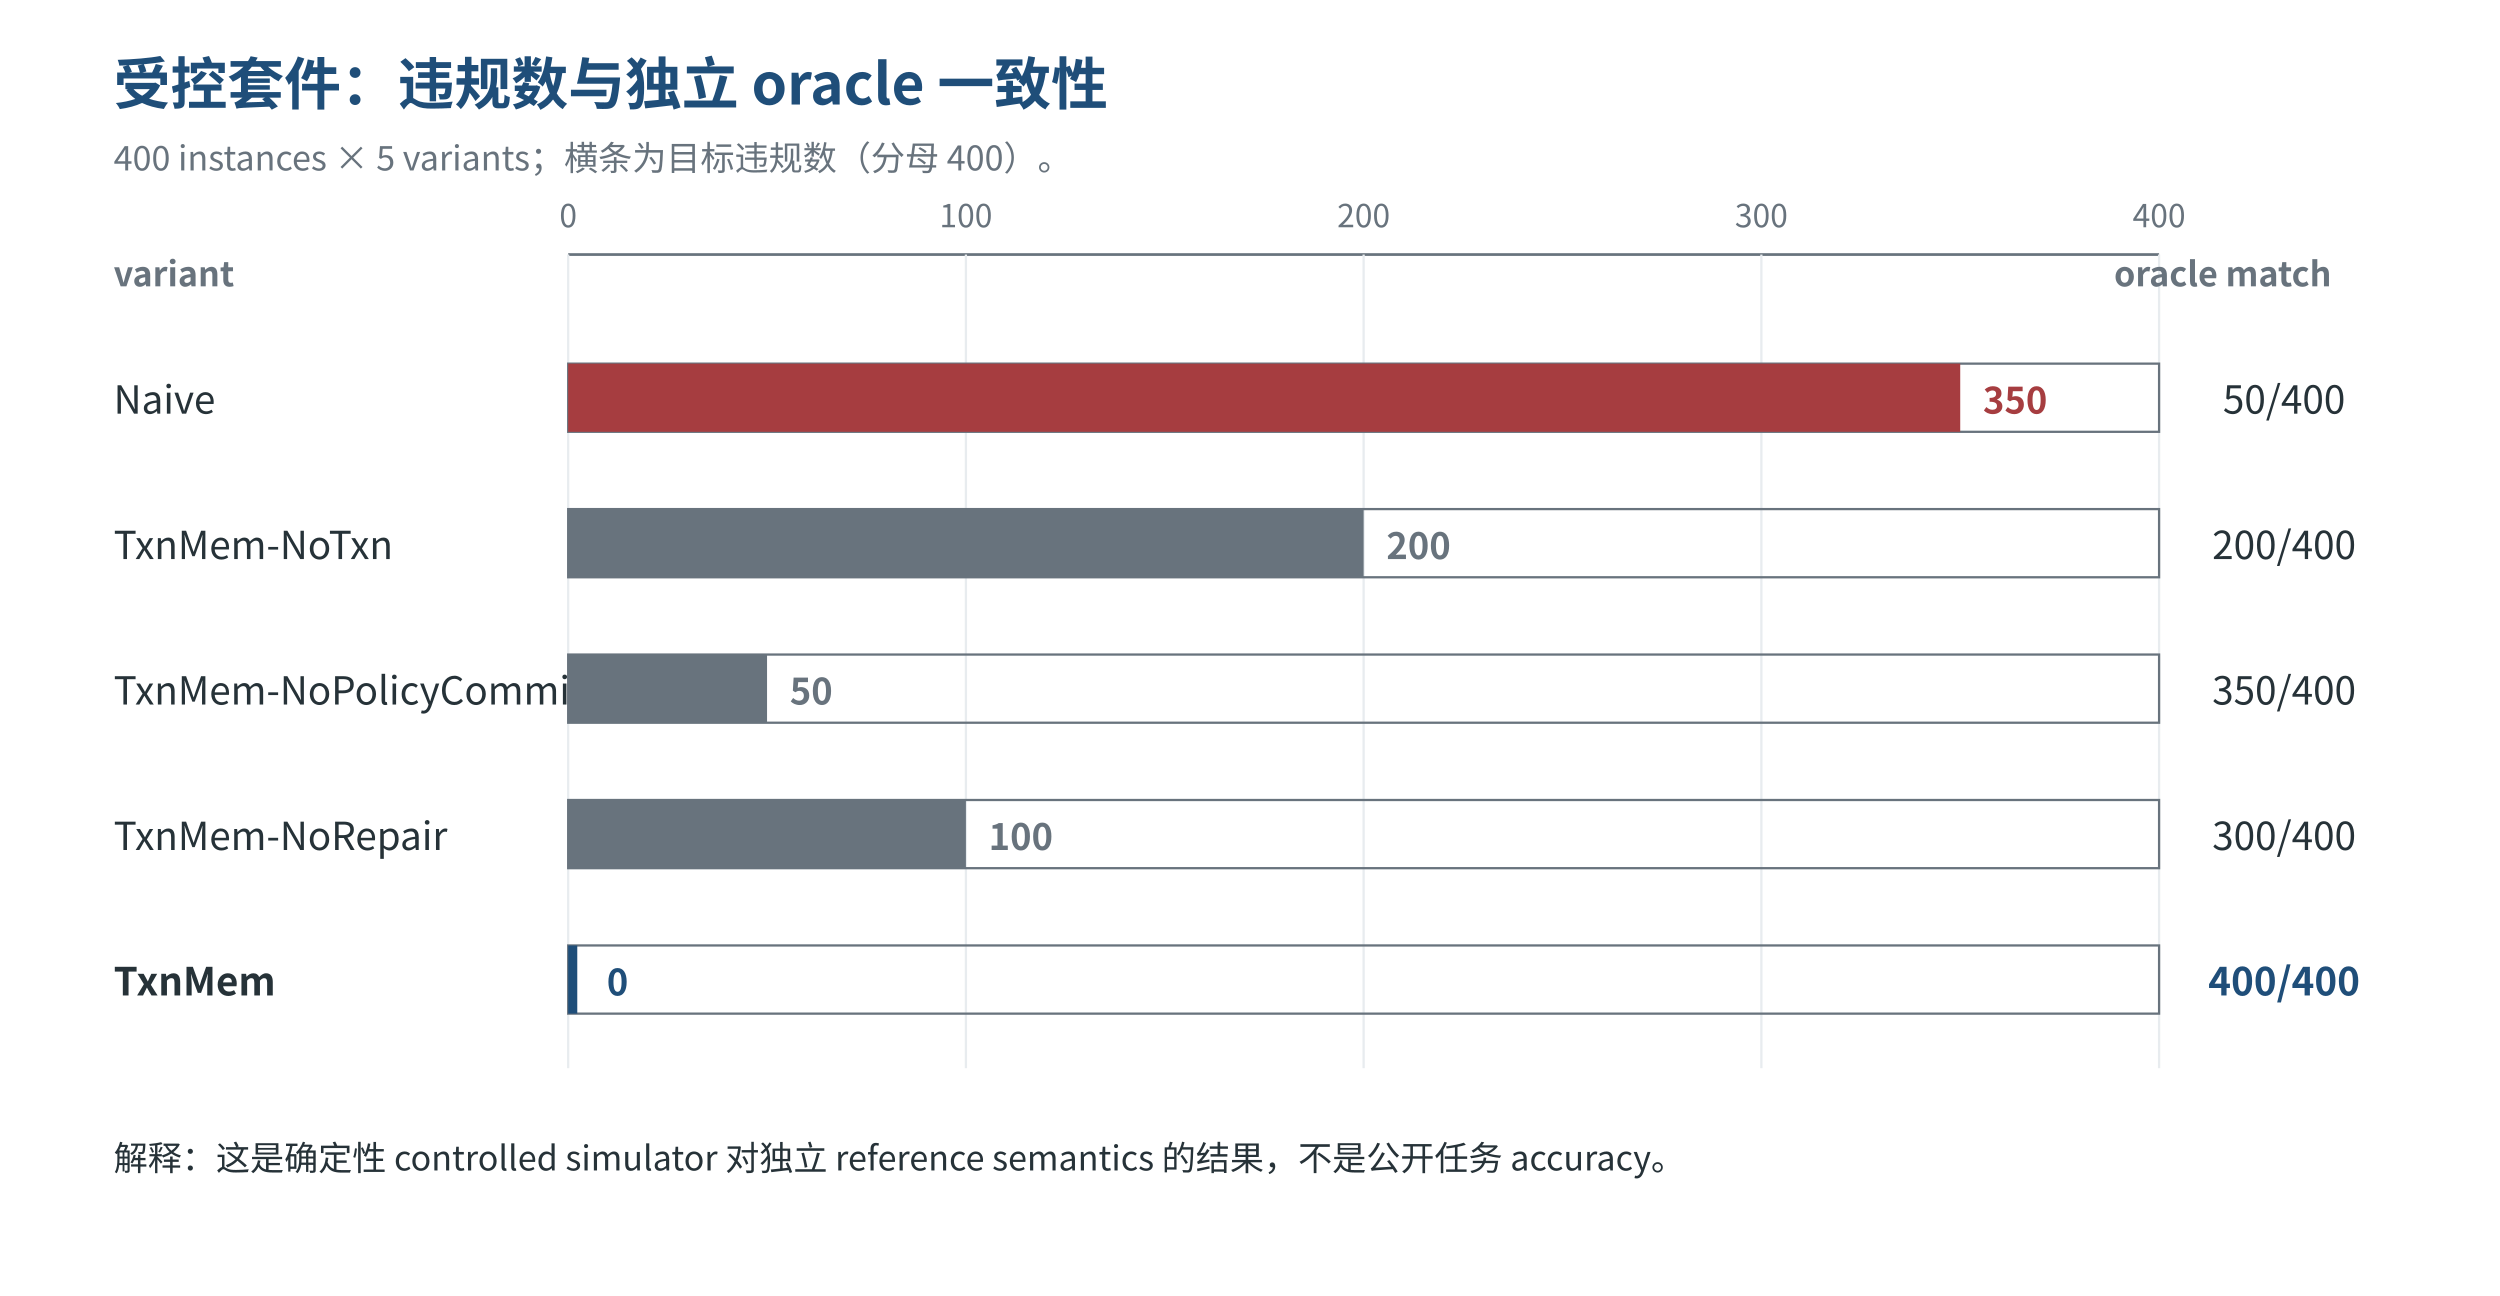
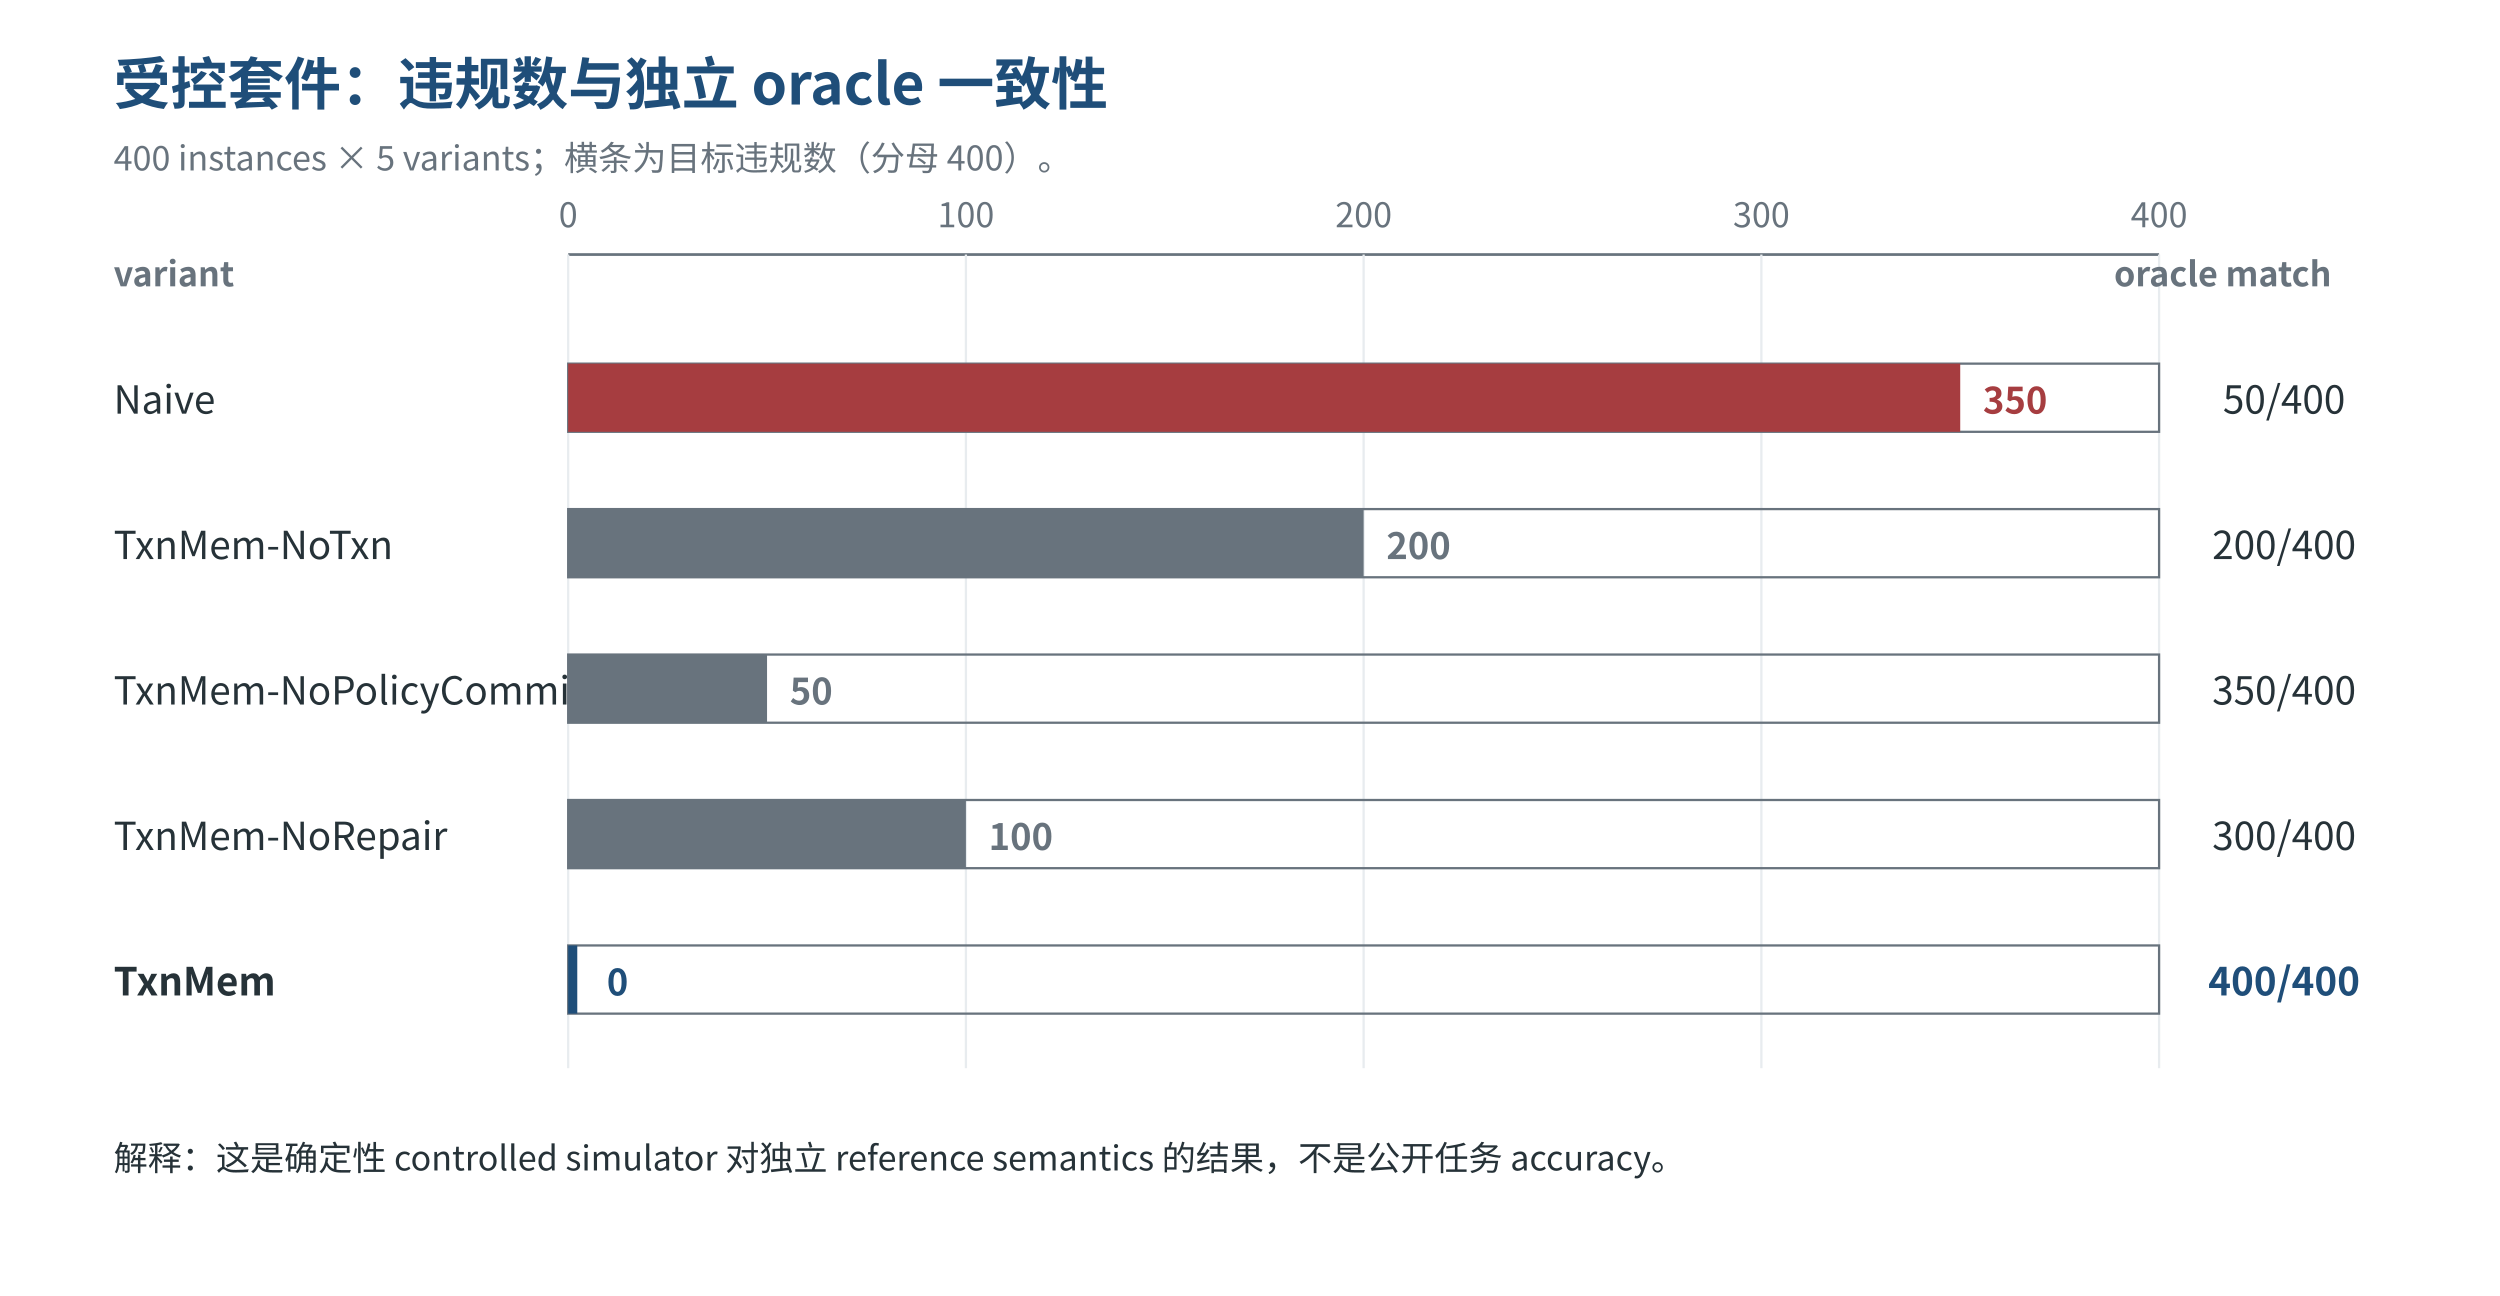
<svg xmlns="http://www.w3.org/2000/svg" width="1100" height="570" viewBox="0 0 1100 570" role="img" aria-labelledby="title desc">
  <style>text { font-family: Arial Unicode MS, Hiragino Sans GB, Noto Sans CJK SC, sans-serif; } .struct { stroke: #68737D; stroke-width: 1.4; fill: none; } .flow { stroke: #1F4E79; stroke-width: 2; fill: none; } .muted { stroke: #68737D; stroke-width: 1.2; fill: none; } .future { stroke: #A63D40; stroke-width: 1.5; stroke-dasharray: 5 4; fill: none; }</style>
  <text x="50" y="46" font-size="25" font-weight="700" fill="#1F4E79">受控套件：违规数与独立 oracle 一致性</text>
  <text x="50" y="75" font-size="15" fill="#68737D">400 instances × 5 variants；横条为目标违规数（分母 400）。</text>
  <line x1="250" y1="112" x2="950" y2="112" stroke="#68737D" stroke-width="1.2" />
  <line x1="250.0" y1="112" x2="250.0" y2="470" stroke="#E8ECEF" stroke-width="1" />
-   <text x="250.0" y="100.0" text-anchor="middle" font-size="14" font-weight="400" fill="#68737D">0</text>
+   <text x="250.0" y="100.0" text-anchor="middle" font-size="15" font-weight="400" fill="#68737D">0</text>
  <line x1="425.0" y1="112" x2="425.0" y2="470" stroke="#E8ECEF" stroke-width="1" />
-   <text x="425.0" y="100.0" text-anchor="middle" font-size="14" font-weight="400" fill="#68737D">100</text>
+   <text x="425.0" y="100.0" text-anchor="middle" font-size="15" font-weight="400" fill="#68737D">100</text>
  <line x1="600.0" y1="112" x2="600.0" y2="470" stroke="#E8ECEF" stroke-width="1" />
-   <text x="600.0" y="100.0" text-anchor="middle" font-size="14" font-weight="400" fill="#68737D">200</text>
+   <text x="600.0" y="100.0" text-anchor="middle" font-size="15" font-weight="400" fill="#68737D">200</text>
  <line x1="775.0" y1="112" x2="775.0" y2="470" stroke="#E8ECEF" stroke-width="1" />
-   <text x="775.0" y="100.0" text-anchor="middle" font-size="14" font-weight="400" fill="#68737D">300</text>
+   <text x="775.0" y="100.0" text-anchor="middle" font-size="15" font-weight="400" fill="#68737D">300</text>
  <line x1="950.0" y1="112" x2="950.0" y2="470" stroke="#E8ECEF" stroke-width="1" />
-   <text x="950.0" y="100.0" text-anchor="middle" font-size="14" font-weight="400" fill="#68737D">400</text>
+   <text x="950.0" y="100.0" text-anchor="middle" font-size="15" font-weight="400" fill="#68737D">400</text>
  <text x="50.0" y="126.0" text-anchor="start" font-size="15" font-weight="700" fill="#68737D">variant</text>
  <text x="978.0" y="126.0" text-anchor="middle" font-size="15" font-weight="700" fill="#68737D">oracle match</text>
  <text x="50.0" y="182.0" text-anchor="start" font-size="17" font-weight="400" fill="#263238">Naive</text>
  <rect x="250" y="160.0" width="700" height="30" fill="none" stroke="#68737D" stroke-width="1" />
  <rect x="250" y="160.0" width="612.5" height="30" fill="#A63D40" />
  <text x="872.5" y="182.0" text-anchor="start" font-size="16" font-weight="700" fill="#A63D40">350</text>
  <text x="1005.0" y="182.0" text-anchor="middle" font-size="17" font-weight="400" fill="#263238">50/400</text>
  <text x="50.0" y="246.0" text-anchor="start" font-size="17" font-weight="400" fill="#263238">TxnMem-NoTxn</text>
  <rect x="250" y="224.0" width="700" height="30" fill="none" stroke="#68737D" stroke-width="1" />
  <rect x="250" y="224.0" width="350.0" height="30" fill="#68737D" />
  <text x="610.0" y="246.0" text-anchor="start" font-size="16" font-weight="700" fill="#68737D">200</text>
  <text x="1005.0" y="246.0" text-anchor="middle" font-size="17" font-weight="400" fill="#263238">200/400</text>
  <text x="50.0" y="310.0" text-anchor="start" font-size="17" font-weight="400" fill="#263238">TxnMem-NoPolicyCommit</text>
  <rect x="250" y="288.0" width="700" height="30" fill="none" stroke="#68737D" stroke-width="1" />
  <rect x="250" y="288.0" width="87.5" height="30" fill="#68737D" />
  <text x="347.5" y="310.0" text-anchor="start" font-size="16" font-weight="700" fill="#68737D">50</text>
  <text x="1005.0" y="310.0" text-anchor="middle" font-size="17" font-weight="400" fill="#263238">350/400</text>
  <text x="50.0" y="374.0" text-anchor="start" font-size="17" font-weight="400" fill="#263238">TxnMem-NoRepair</text>
  <rect x="250" y="352.0" width="700" height="30" fill="none" stroke="#68737D" stroke-width="1" />
  <rect x="250" y="352.0" width="175.0" height="30" fill="#68737D" />
  <text x="435.0" y="374.0" text-anchor="start" font-size="16" font-weight="700" fill="#68737D">100</text>
  <text x="1005.0" y="374.0" text-anchor="middle" font-size="17" font-weight="400" fill="#263238">300/400</text>
  <text x="50.0" y="438.0" text-anchor="start" font-size="17" font-weight="700" fill="#263238">TxnMem</text>
  <rect x="250" y="416.0" width="700" height="30" fill="none" stroke="#68737D" stroke-width="1" />
  <rect x="250" y="416.0" width="4" height="30" fill="#1F4E79" />
  <text x="267.0" y="438.0" text-anchor="start" font-size="16" font-weight="700" fill="#1F4E79">0</text>
  <text x="1005.0" y="438.0" text-anchor="middle" font-size="17" font-weight="700" fill="#1F4E79">400/400</text>
  <text x="50.0" y="515.0" text-anchor="start" font-size="15" font-weight="400" fill="#263238">解释：这是确定性 controlled simulator 对独立 reference semantics 的结果，不是公开任务 accuracy。</text>
</svg>
